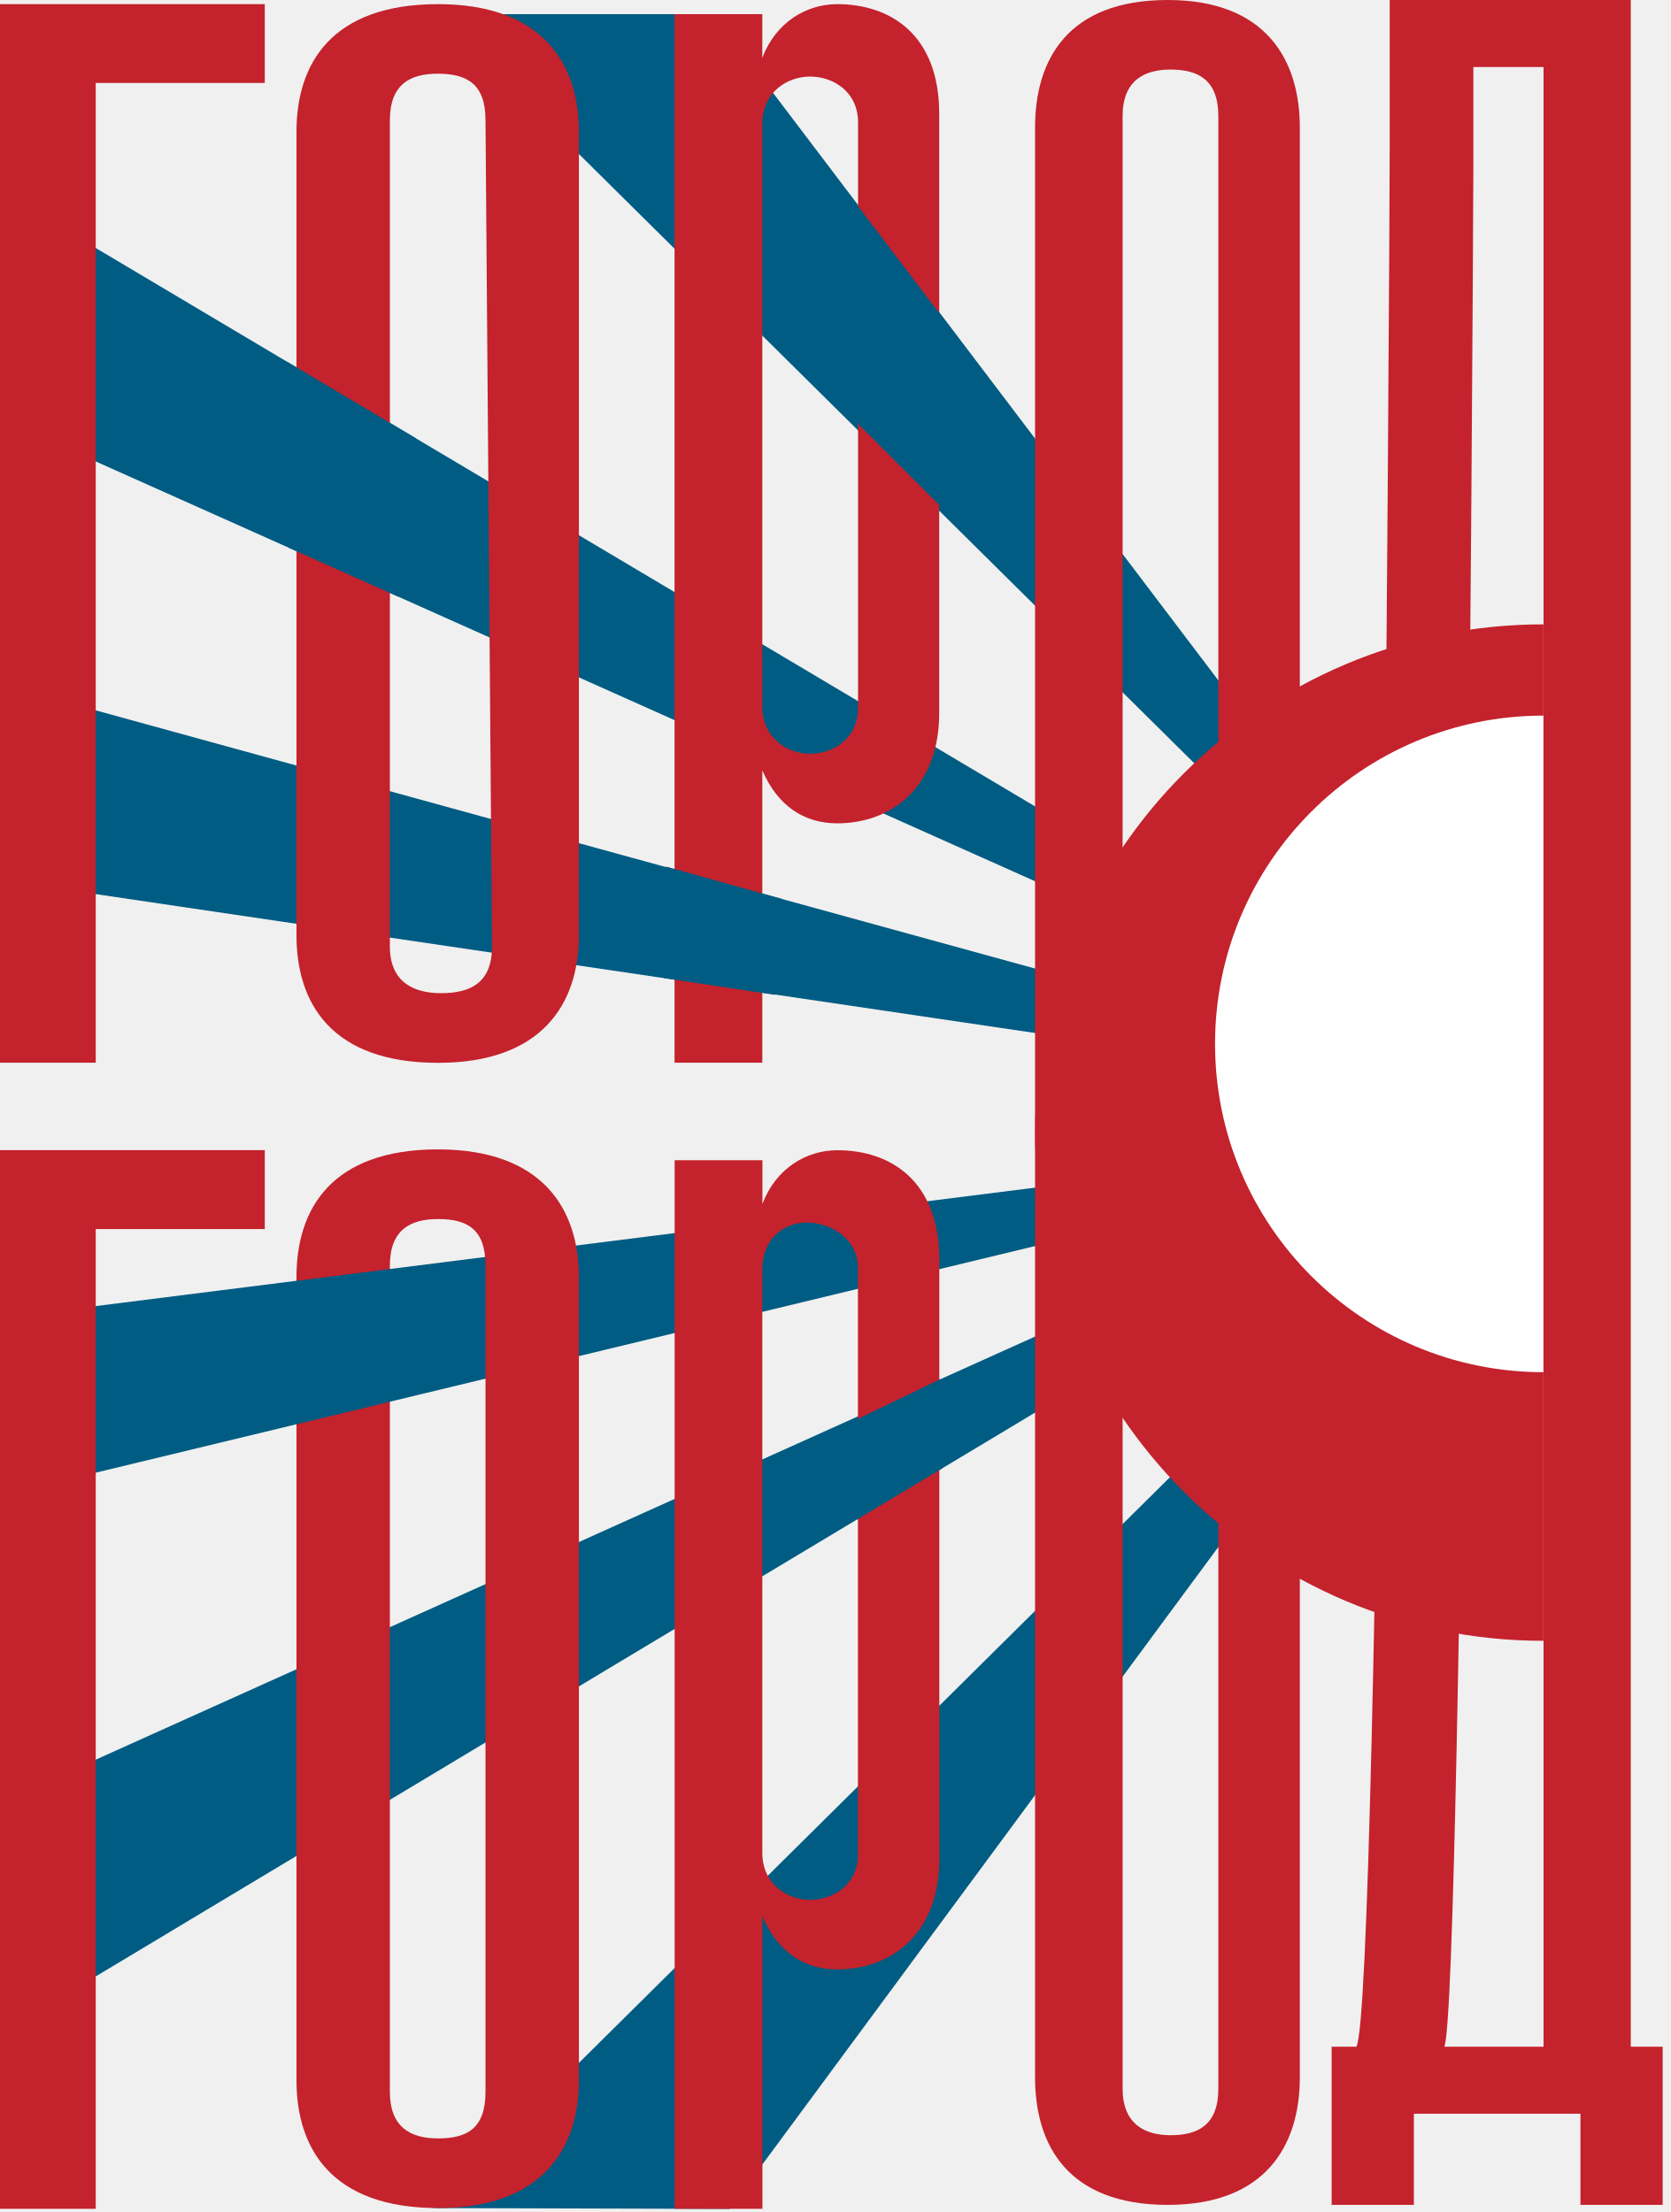
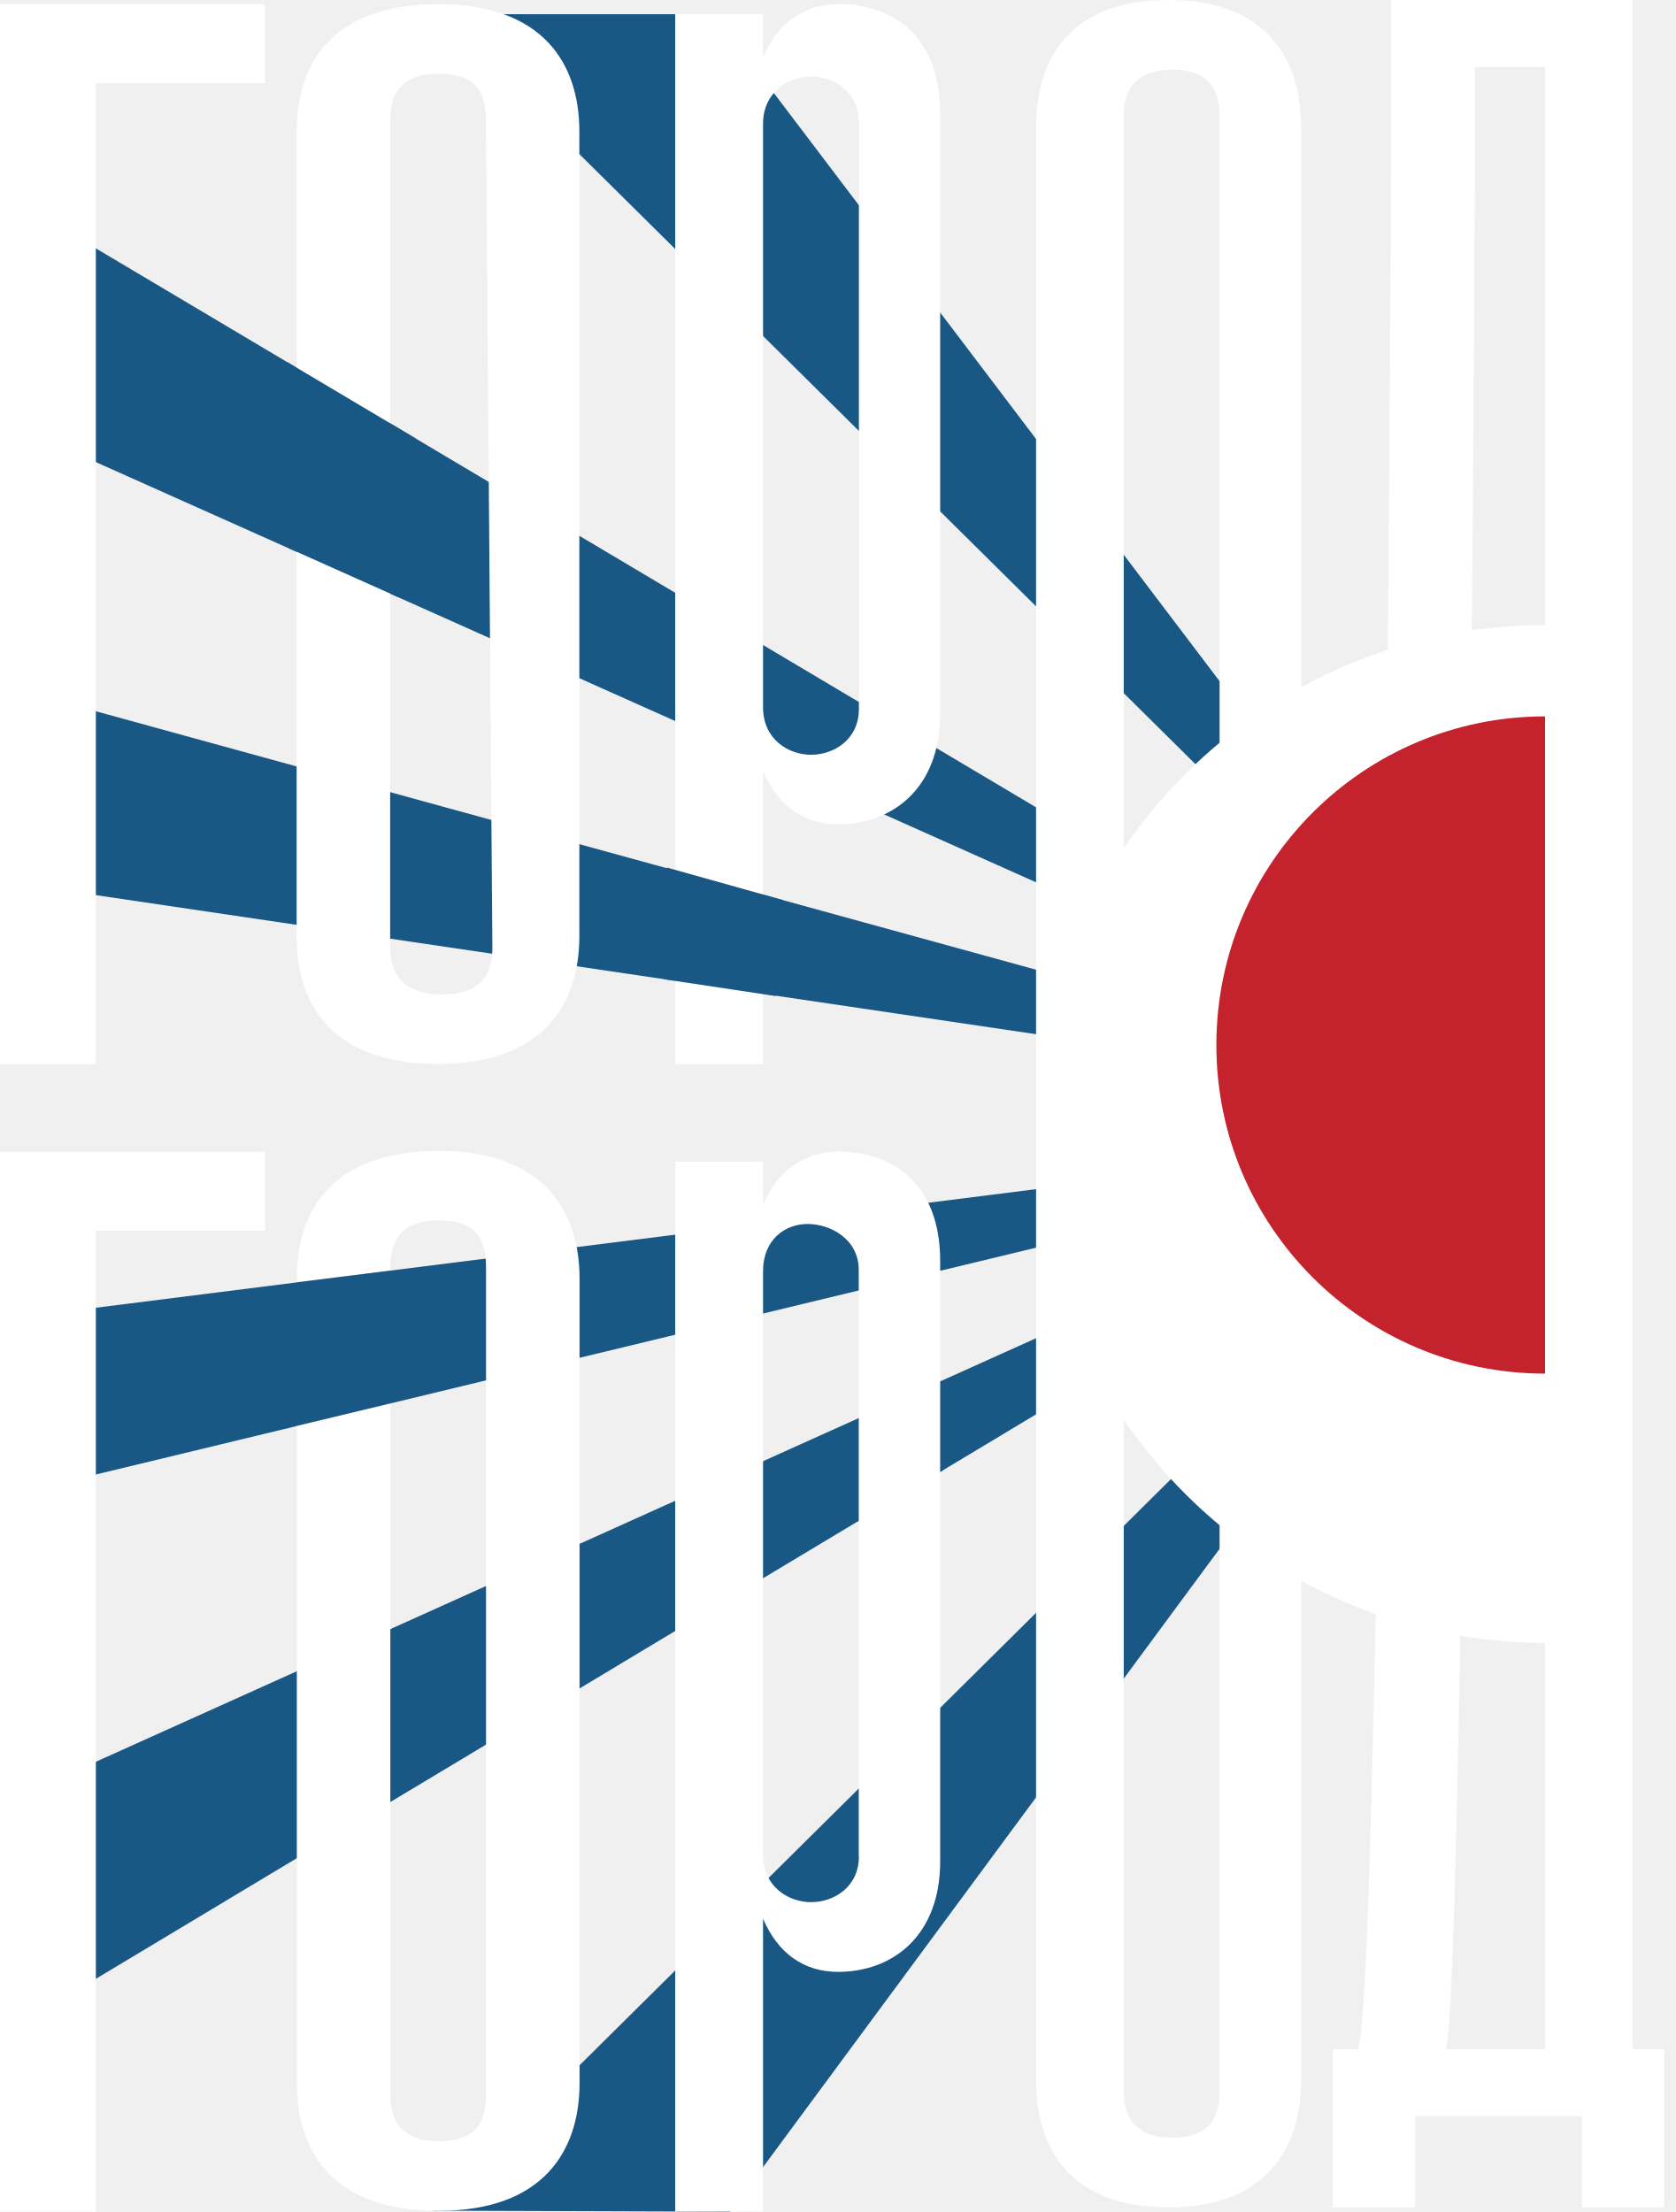
- <svg xmlns="http://www.w3.org/2000/svg" width="157" height="208" viewBox="0 0 157 208" fill="none">
+ <svg xmlns="http://www.w3.org/2000/svg" width="100" height="132" viewBox="0 0 100 132" fill="none">
  <g clip-path="url(#clip0)">
-     <path d="M67.06 1.33H41.14L145 104.19L67.06 1.33Z" fill="#005C83" />
-     <path d="M0 17.97V39.37L145 104.19L0 17.97Z" fill="#005C83" />
-     <path d="M1.59 64.76V82.98L145 104.19L1.59 64.76Z" fill="#005C83" />
-     <path d="M0 123.95V140.65L145 105.66L0 123.95Z" fill="#005C83" />
-     <path d="M0 169.52V191.25L145 104.19L0 169.52Z" fill="#005C83" />
-     <path d="M40.65 207.63L68.58 207.71L145 104.19L40.65 207.63Z" fill="#005C83" />
-     <path d="M24.89 0.39V7.8H9V99.93H0V0.39H24.89Z" fill="#C4222C" />
-     <path d="M24.89 108.16V115.57H9V207.7H0V108.15H24.89V108.16Z" fill="#C4222C" />
-     <path d="M54.42 120.09V195.62C54.42 202.03 50.99 207.63 41.18 207.63C31.17 207.63 27.87 202.03 27.87 195.62V120.09C27.87 113.68 31.16 108.08 41.18 108.08C50.99 108.09 54.42 113.68 54.42 120.09ZM36.65 119.01V196.7C36.65 200.01 38.57 201.08 41.18 201.08C43.92 201.08 45.64 200.14 45.64 196.7V119.01C45.64 115.57 43.92 114.63 41.18 114.63C38.57 114.63 36.65 115.64 36.65 119.01Z" fill="#C4222C" />
-     <path d="M41.18 0.39C31.17 0.39 27.87 5.98 27.87 12.39V87.94C27.87 94.34 31.16 99.94 41.18 99.94C50.99 99.94 54.42 94.35 54.42 87.94V12.39C54.42 5.99 50.99 0.39 41.18 0.39ZM46.25 89.01C46.25 92.45 44.2 93.39 41.45 93.39C38.84 93.39 36.65 92.31 36.65 89.01V11.31C36.65 7.94 38.54 6.93 41.14 6.93C43.88 6.93 45.64 7.87 45.64 11.31L46.25 89.01Z" fill="#C4222C" />
-     <path d="M78.71 108.16C75.83 108.16 72.94 109.84 71.67 113.21V109.1H63.42V207.7H71.67V180.2C73.08 183.5 75.56 185.19 78.71 185.19C83.74 185.19 88.3 181.89 88.3 174.81V118.47C88.3 111.06 83.74 108.16 78.71 108.16ZM80.66 174.34C80.66 177.24 78.31 178.65 76.16 178.65C74.08 178.65 71.66 177.23 71.66 174.2V119.41C71.66 116.38 73.77 114.96 75.85 114.96C78 114.96 80.65 116.38 80.65 119.27V174.34H80.66Z" fill="#C4222C" />
-     <path d="M153.3 192.46V0H130.64V13.41C130.64 22.96 129.71 188.3 127.51 192.46H125.18V207.33H132.91V198.76H148.57V207.33H156.3V192.46H153.3ZM145.1 192.46H135.77C137.5 188.69 138.5 24.45 138.5 16.14V6.3H145.1V192.46Z" fill="#C4222C" />
-     <path d="M109.77 0C100.39 0 97.3 5.59 97.3 12V195.33C97.3 201.73 100.39 207.33 109.78 207.33C118.98 207.33 122.19 201.73 122.19 195.33V12C122.19 5.59 118.97 0 109.77 0ZM114.53 196.4C114.53 199.84 112.6 200.78 110.03 200.78C107.59 200.78 105.53 199.7 105.53 196.4V10.92C105.53 7.55 107.59 6.54 110.03 6.54C112.6 6.54 114.53 7.48 114.53 10.92V196.4Z" fill="#C4222C" />
-     <path d="M71.66 1.33V5.44C72.94 2.07 75.82 0.39 78.7 0.39C83.73 0.39 88.29 3.29 88.29 10.7V67.04C88.29 74.12 83.73 77.42 78.7 77.42C75.55 77.42 73.07 75.73 71.66 72.43V99.93H63.41V1.33H71.66ZM71.66 11.64V66.43C71.66 69.46 74.08 70.88 76.16 70.88C78.31 70.88 80.66 69.46 80.66 66.57V11.51C80.66 8.61 78.31 7.2 76.16 7.2C74.08 7.19 71.66 8.61 71.66 11.64Z" fill="#C4222C" />
-     <path d="M145.09 154.29C118.7 154.29 97.3 132.89 97.3 106.5C97.3 80.11 118.7 58.71 145.09 58.71V154.29Z" fill="#C4222C" />
-     <path d="M145.09 67.29C128.04 67.29 114.22 81.11 114.22 98.16C114.22 115.21 128.04 129.03 145.09 129.03V67.29Z" fill="white" />
-     <path d="M37.42 56.1L39.47 52.29L39.09 41.21L27.01 34.03L26.08 38.46L27.13 51.5L37.42 56.1Z" fill="#005C83" />
-     <path d="M62.41 91.97L61.83 86.41L62.62 81.49L73.51 84.53L72.5 87.52L72.86 93.55L62.41 91.97Z" fill="#005C83" />
-     <path d="M24.89 124.7L27.87 120.44L36.65 119.33L39.17 123.65L36.65 131.81L27.87 133.93L26.5 129.02L24.89 124.7Z" fill="#005C83" />
-     <path d="M80.51 142.91L79.61 142.01L80.66 133.41L88.41 129.68L89.49 131.54L88.58 138.07L80.51 142.91Z" fill="#005C83" />
-     <path d="M80.66 39.86L80.12 31.37L80.39 19.03L88.3 29.46L89.79 38.23L88.3 47.5L80.66 39.86Z" fill="#005C83" />
+     <path d="M97.401 122.29V0H83.001V8.52C83.001 14.59 82.411 119.64 81.011 122.28H79.531V131.73H84.441V126.28H94.391V131.73H99.301V122.28H97.401V122.29ZM92.191 122.29H86.261C87.371 119.89 88.001 15.54 88.001 10.25V4H92.191V122.29Z" fill="white" />
+     <path d="M51.158 90.8L50.578 90.23L51.248 84.77L56.178 82.4L56.858 83.58L56.278 87.73L51.158 90.8Z" fill="#195784" />
+     <path d="M51.25 25.33L50.91 19.93L51.08 12.09L56.1 18.72L57.05 24.29L56.1 30.18L51.25 25.33Z" fill="#195784" />
+     <path d="M42.611 0.85H26.141L92.131 66.2L42.611 0.85Z" fill="#195784" />
+     <path d="M0 11.42V25.02L92.13 66.2L0 11.42Z" fill="#195784" />
+     <path d="M1.012 41.15V52.72L92.132 66.2L1.012 41.15Z" fill="#195784" />
+     <path d="M0 78.76V89.37L92.13 67.14L0 78.76Z" fill="#195784" />
+     <path d="M0 107.71V121.52L92.13 66.2L0 107.71Z" fill="#195784" />
+     <path d="M25.828 131.92L43.568 131.98L92.128 66.2L25.828 131.92Z" fill="#195784" />
+     <path d="M15.81 0.25V4.96H5.72V63.5H0V0.25H15.81Z" fill="white" />
+     <path d="M15.81 68.73V73.44H5.72V131.98H0V68.73H15.81Z" fill="white" />
+     <path d="M34.581 76.31V124.3C34.581 128.37 32.401 131.93 26.171 131.93C19.811 131.93 17.711 128.37 17.711 124.3V76.31C17.711 72.24 19.801 68.68 26.171 68.68C32.401 68.68 34.581 72.23 34.581 76.31ZM23.291 75.62V124.98C23.291 127.08 24.511 127.77 26.171 127.77C27.911 127.77 29.001 127.17 29.001 124.98V75.62C29.001 73.43 27.911 72.83 26.171 72.83C24.511 72.83 23.291 73.48 23.291 75.62Z" fill="white" />
+     <path d="M26.159 0.25C19.799 0.25 17.699 3.8 17.699 7.87V55.87C17.699 59.94 19.789 63.49 26.159 63.49C32.389 63.49 34.569 59.94 34.569 55.87V7.87C34.579 3.8 32.399 0.25 26.159 0.25ZM29.379 56.56C29.379 58.74 28.079 59.34 26.329 59.34C24.669 59.34 23.279 58.66 23.279 56.56V7.19C23.279 5.05 24.479 4.41 26.139 4.41C27.889 4.4 28.999 5 28.999 7.19L29.379 56.56Z" fill="white" />
+     <path d="M50.009 68.72C48.179 68.72 46.339 69.79 45.529 71.93V69.32H40.289V131.97H45.529V114.5C46.429 116.6 47.999 117.67 50.009 117.67C53.209 117.67 56.099 115.57 56.099 111.07V75.27C56.099 70.56 53.209 68.72 50.009 68.72ZM51.249 110.77C51.249 112.61 49.759 113.51 48.389 113.51C47.069 113.51 45.529 112.61 45.529 110.68V75.87C45.529 73.94 46.869 73.04 48.189 73.04C49.549 73.04 51.239 73.94 51.239 75.78V110.77H51.249Z" fill="white" />
+     <path d="M45.529 0.84V3.45C46.339 1.31 48.169 0.24 50.009 0.24C53.209 0.24 56.099 2.08 56.099 6.79V42.59C56.099 47.09 53.199 49.19 50.009 49.19C48.009 49.19 46.429 48.12 45.529 46.02V63.5H40.289V0.84H45.529ZM45.529 7.4V42.21C45.529 44.14 47.069 45.04 48.389 45.04C49.749 45.04 51.249 44.14 51.249 42.3V7.31C51.249 5.47 49.759 4.57 48.389 4.57C47.069 4.57 45.529 5.47 45.529 7.4Z" fill="white" />
+     <path d="M23.77 35.64L25.08 33.23L24.83 26.18L17.16 21.62L16.57 24.44L17.24 32.72L23.77 35.64Z" fill="#195784" />
+     <path d="M39.651 58.44L39.281 54.91L39.791 51.77L46.711 53.71L46.071 55.61L46.291 59.44L39.651 58.44Z" fill="#195784" />
+     <path d="M15.809 79.23L17.709 76.52L23.289 75.82L24.889 78.57L23.289 83.75L17.709 85.09L16.829 81.98L15.809 79.23Z" fill="#195784" />
+     <path d="M92.19 98.04C75.42 98.04 61.82 84.44 61.82 67.67C61.82 50.9 75.42 37.3 92.19 37.3V98.04Z" fill="white" />
+     <path d="M69.75 0C63.78 0 61.82 3.55 61.82 7.62V124.1C61.82 128.17 63.78 131.72 69.75 131.72C75.59 131.72 77.64 128.16 77.64 124.1V7.62C77.64 3.55 75.59 0 69.75 0ZM72.77 124.79C72.77 126.97 71.54 127.57 69.91 127.57C68.36 127.57 67.05 126.89 67.05 124.79V6.94C67.05 4.8 68.36 4.16 69.91 4.16C71.54 4.16 72.77 4.76 72.77 6.94V124.79Z" fill="white" />
+     <path d="M92.188 42.75C81.358 42.75 72.578 51.53 72.578 62.36C72.578 73.19 81.358 81.97 92.188 81.97V42.75Z" fill="#C4222C" />
  </g>
  <defs>
    <clipPath id="clip0">
-       <rect width="156.3" height="207.71" fill="white" />
+       <rect width="99.31" height="131.98" fill="white" />
    </clipPath>
  </defs>
</svg>
